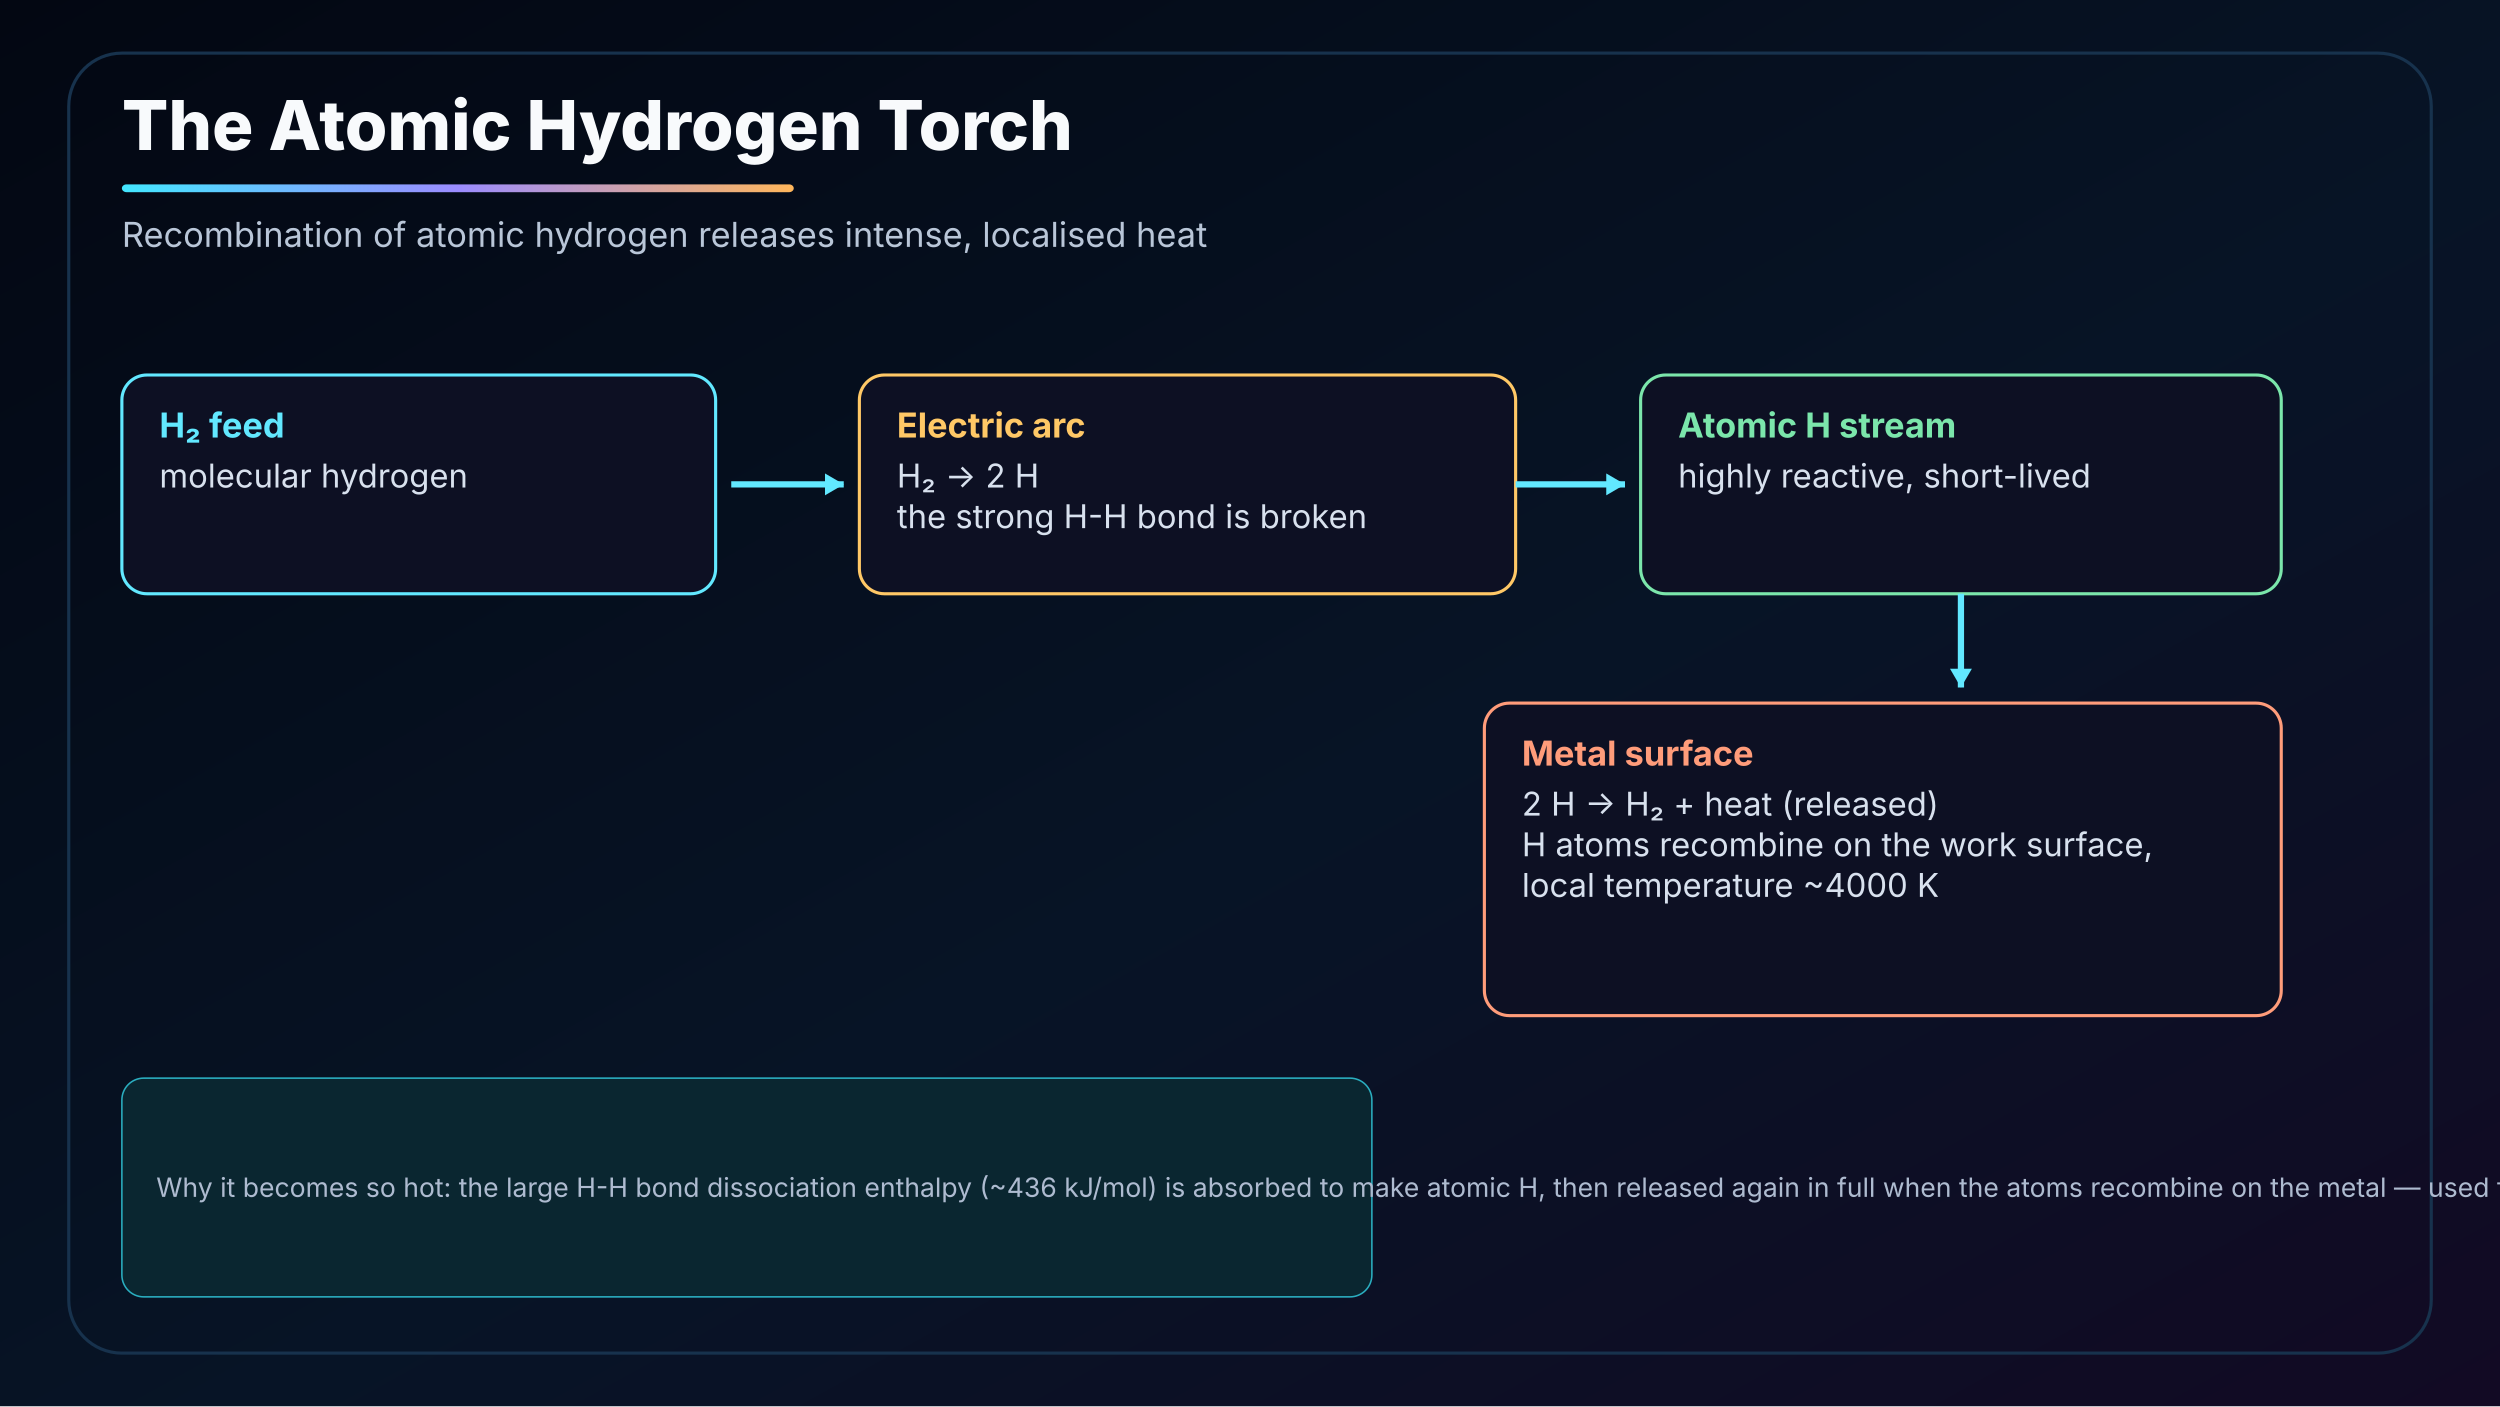
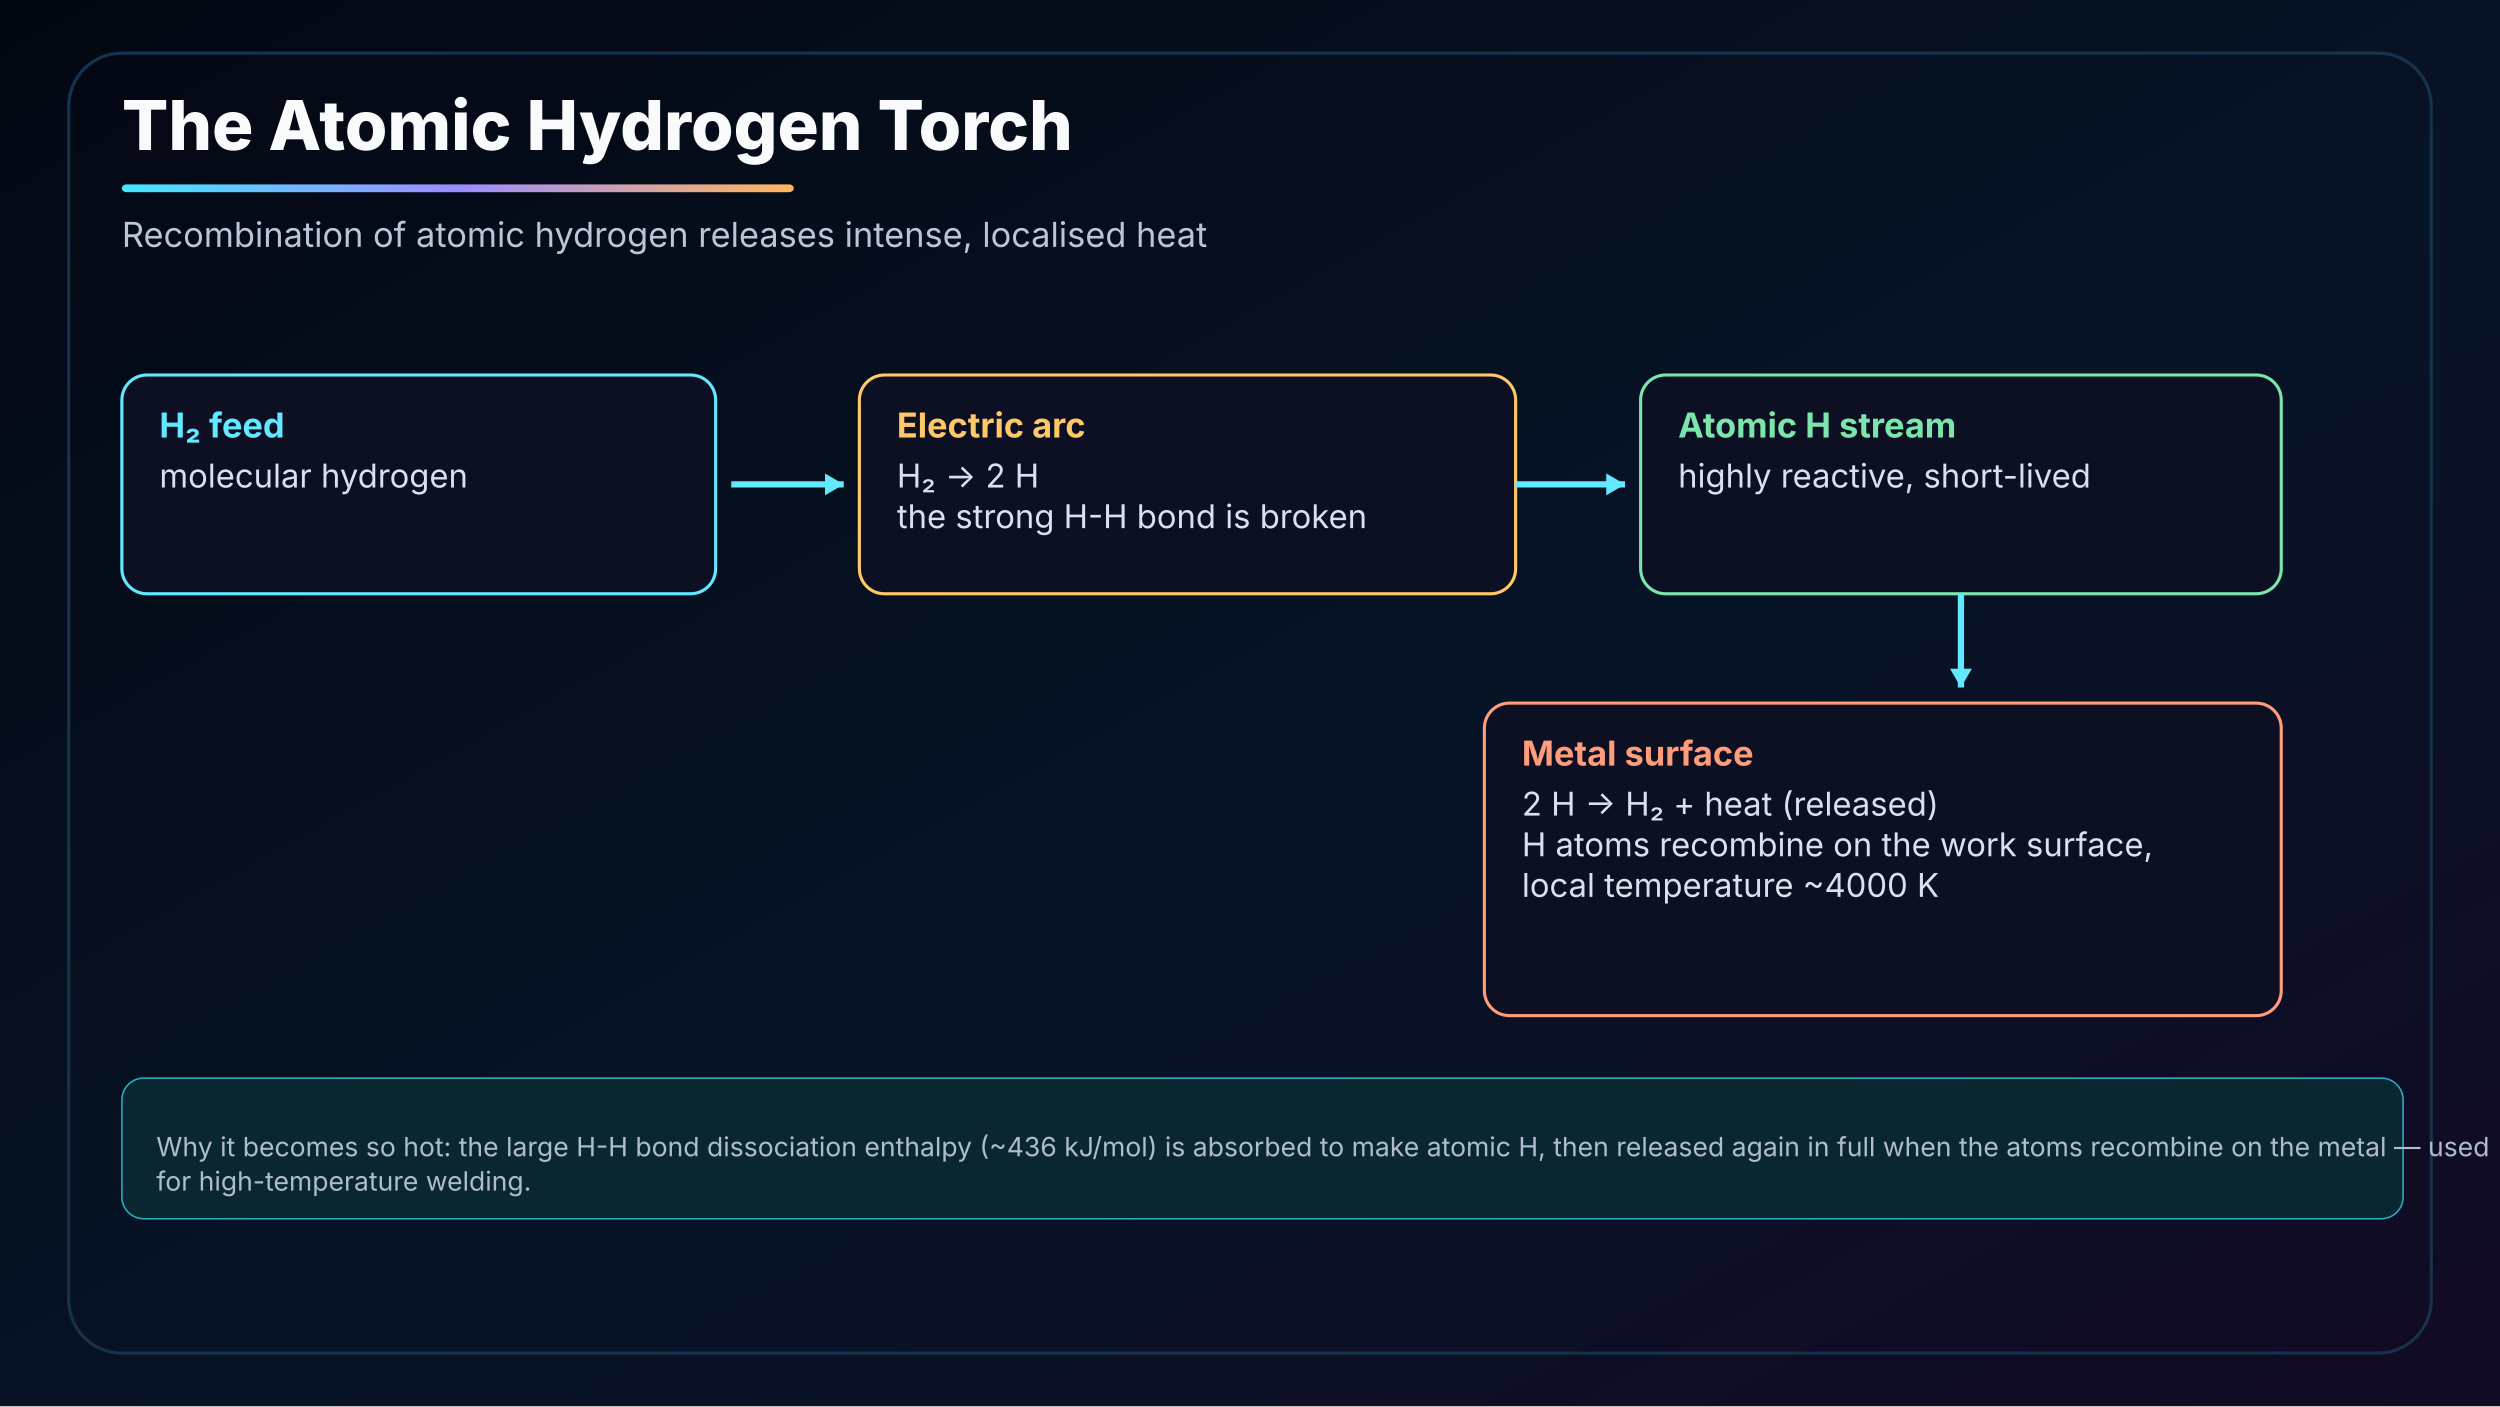
<svg xmlns="http://www.w3.org/2000/svg" width="1600" height="900" viewBox="0 0 1600 900">
  <defs>
    <linearGradient id="bg" x1="0" y1="0" x2="1" y2="1">
      <stop stop-color="#030712" />
      <stop offset="0.55" stop-color="#071426" />
      <stop offset="1" stop-color="#120a24" />
    </linearGradient>
    <linearGradient id="accent" x1="0" y1="0" x2="1" y2="0">
      <stop stop-color="#43e6ff" />
      <stop offset="0.5" stop-color="#9b8cff" />
      <stop offset="1" stop-color="#ffb65c" />
    </linearGradient>
    <filter id="glow">
      <feGaussianBlur stdDeviation="6" result="b" />
      <feMerge>
        <feMergeNode in="b" />
        <feMergeNode in="SourceGraphic" />
      </feMerge>
    </filter>
    <style>
    .title{font:800 44px Inter,Arial,sans-serif;fill:#f8fafc} .sub{font:400 22px Inter,Arial,sans-serif;fill:#b9c6d8}
    .h{font:750 26px Inter,Arial,sans-serif;fill:#69e7ff} .t{font:400 21px Inter,Arial,sans-serif;fill:#d8e1ee}
    .small{font:400 17px Inter,Arial,sans-serif;fill:#aebbd0} .tiny{font:400 15px Inter,Arial,sans-serif;fill:#8ba0b8}
    .gold{fill:#ffc866} .violet{fill:#b9a2ff} .cyan{fill:#62e8ff} .coral{fill:#ff9c7a} .green{fill:#7be6ab}
    .panel{fill:#07111f;stroke:#284563;stroke-width:2} .panel2{fill:#0d1023;stroke:#5f4a88;stroke-width:2}
    .line{stroke:#63e6ff;stroke-width:4;fill:none} .dash{stroke:#b69cff;stroke-width:4;stroke-dasharray:12 10;fill:none}
    .bond{stroke:#e8f1fb;stroke-width:5} .thin{stroke:#6f829a;stroke-width:2;fill:none}
  </style>
  </defs>
  <rect width="1600" height="900" fill="url(#bg)" />
  <rect x="44" y="34" width="1512" height="832" rx="34" fill="none" stroke="#17324d" stroke-width="2" />
  <text x="78" y="96" class="title">The Atomic Hydrogen Torch</text>
  <rect x="78" y="118" width="430" height="5" rx="3" fill="url(#accent)" />
  <text x="78" y="158" class="sub">Recombination of atomic hydrogen releases intense, localised heat</text>
  <rect x="78" y="240" width="380" height="140" rx="16" fill="#0d1023" stroke="#62e8ff" stroke-width="2" />
  <text x="102" y="280" class="h" style="fill:#62e8ff;font-size:22px">H₂ feed</text>
  <text x="102" y="312" class="t">molecular hydrogen</text>
  <line x1="468" y1="310" x2="540" y2="310" stroke="#62e8ff" stroke-width="4" />
  <path d="M 540 310 L 528 317 L 528 303 Z" fill="#62e8ff" />
  <rect x="550" y="240" width="420" height="140" rx="16" fill="#0d1023" stroke="#ffc866" stroke-width="2" />
  <text x="574" y="280" class="h" style="fill:#ffc866;font-size:22px">Electric arc</text>
  <text x="574" y="312" class="t">H₂ → 2 H</text>
  <text x="574" y="338" class="t">the strong H-H bond is broken</text>
  <line x1="970" y1="310" x2="1040" y2="310" stroke="#62e8ff" stroke-width="4" />
  <path d="M 1040 310 L 1028 317 L 1028 303 Z" fill="#62e8ff" />
  <rect x="1050" y="240" width="410" height="140" rx="16" fill="#0d1023" stroke="#7be6ab" stroke-width="2" />
  <text x="1074" y="280" class="h" style="fill:#7be6ab;font-size:22px">Atomic H stream</text>
  <text x="1074" y="312" class="t">highly reactive, short-lived</text>
  <line x1="1255" y1="380" x2="1255" y2="440" stroke="#62e8ff" stroke-width="4" />
  <path d="M 1255 440 L 1248 428 L 1262 428 Z" fill="#62e8ff" />
  <rect x="950" y="450" width="510" height="200" rx="16" fill="#0d1023" stroke="#ff9c7a" stroke-width="2" />
  <text x="974" y="490" class="h" style="fill:#ff9c7a;font-size:22px">Metal surface</text>
  <text x="974" y="522" class="t">2 H → H₂ + heat (released)</text>
  <text x="974" y="548" class="t">H atoms recombine on the work surface,</text>
  <text x="974" y="574" class="t">local temperature ~4000 K</text>
-   <rect x="78" y="690" width="800" height="140" rx="14" fill="#0a2630" stroke="#2aaec0" />
-   <text x="100" y="766.0" class="small">Why it becomes so hot: the large H-H bond dissociation enthalpy (~436 kJ/mol) is absorbed to make atomic H, then released again in full when the atoms recombine on the metal — used for high-temperature welding.</text>
+   <rect x="78" y="690" width="1460" height="90" rx="14" fill="#0a2630" stroke="#2aaec0" />
+   <text x="100" y="740" class="small">Why it becomes so hot: the large H-H bond dissociation enthalpy (~436 kJ/mol) is absorbed to make atomic H, then released again in full when the atoms recombine on the metal — used</text>
+   <text x="100" y="762" class="small">for high-temperature welding.</text>
</svg>
